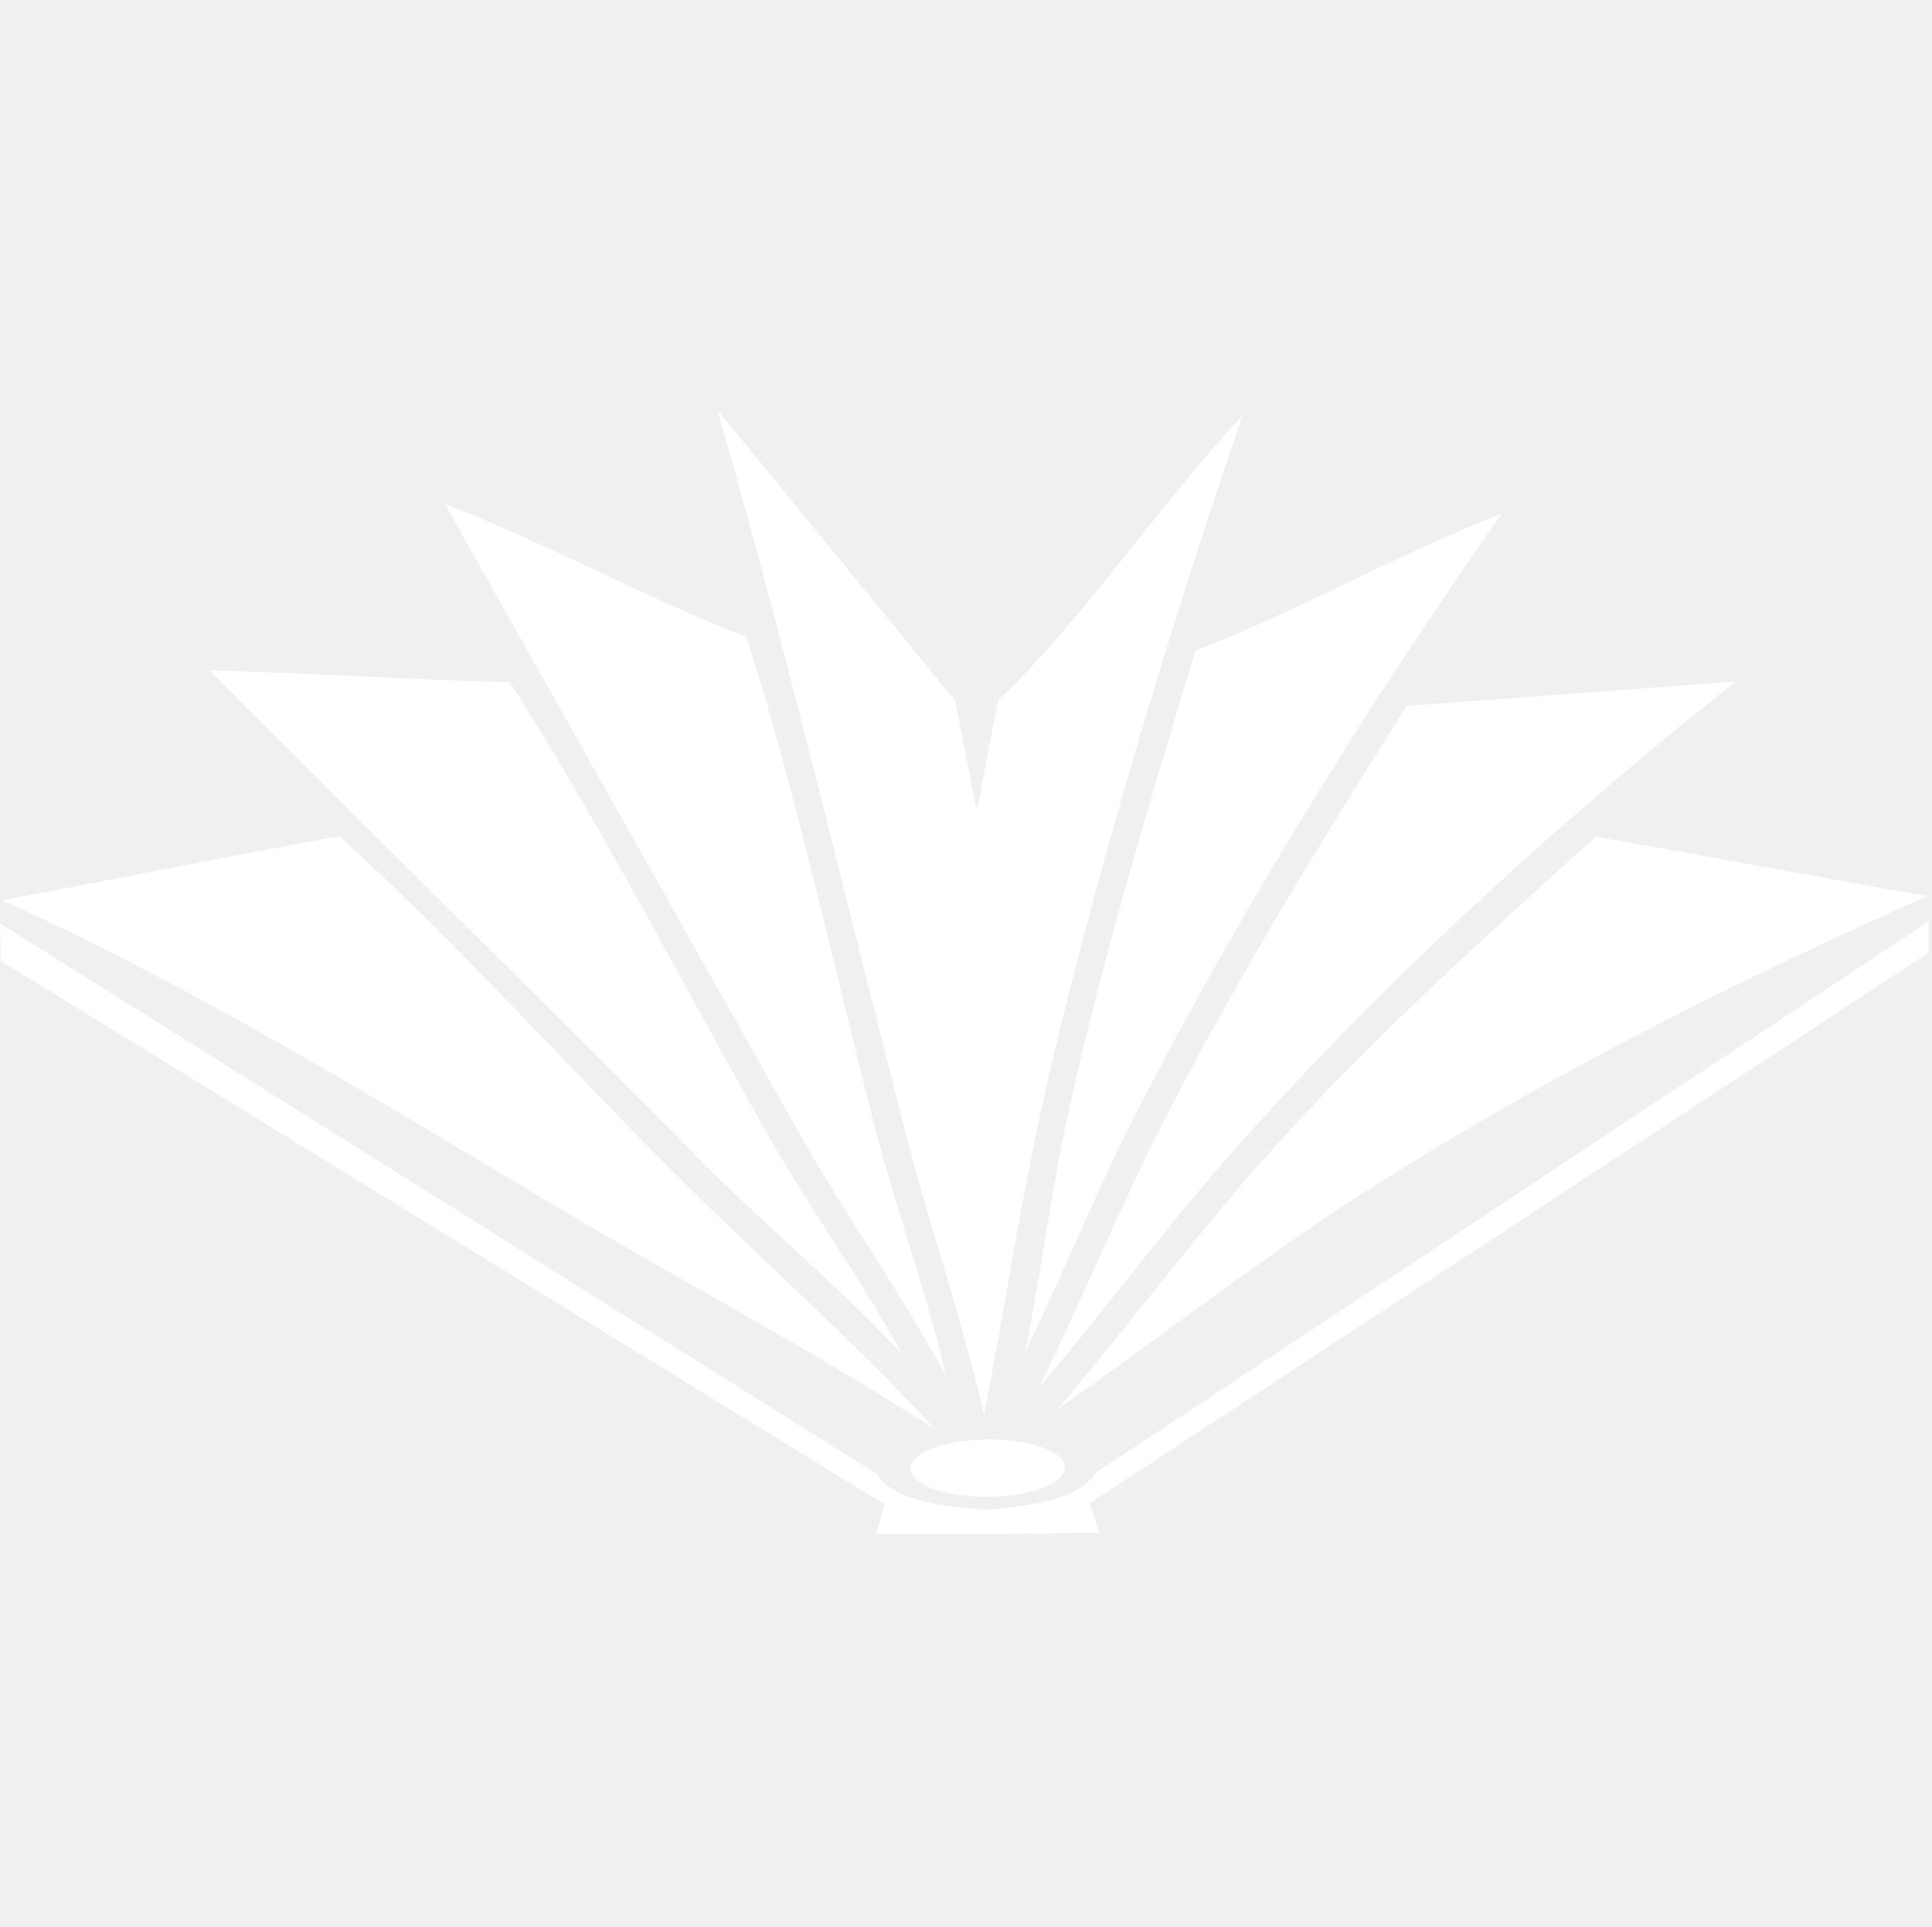
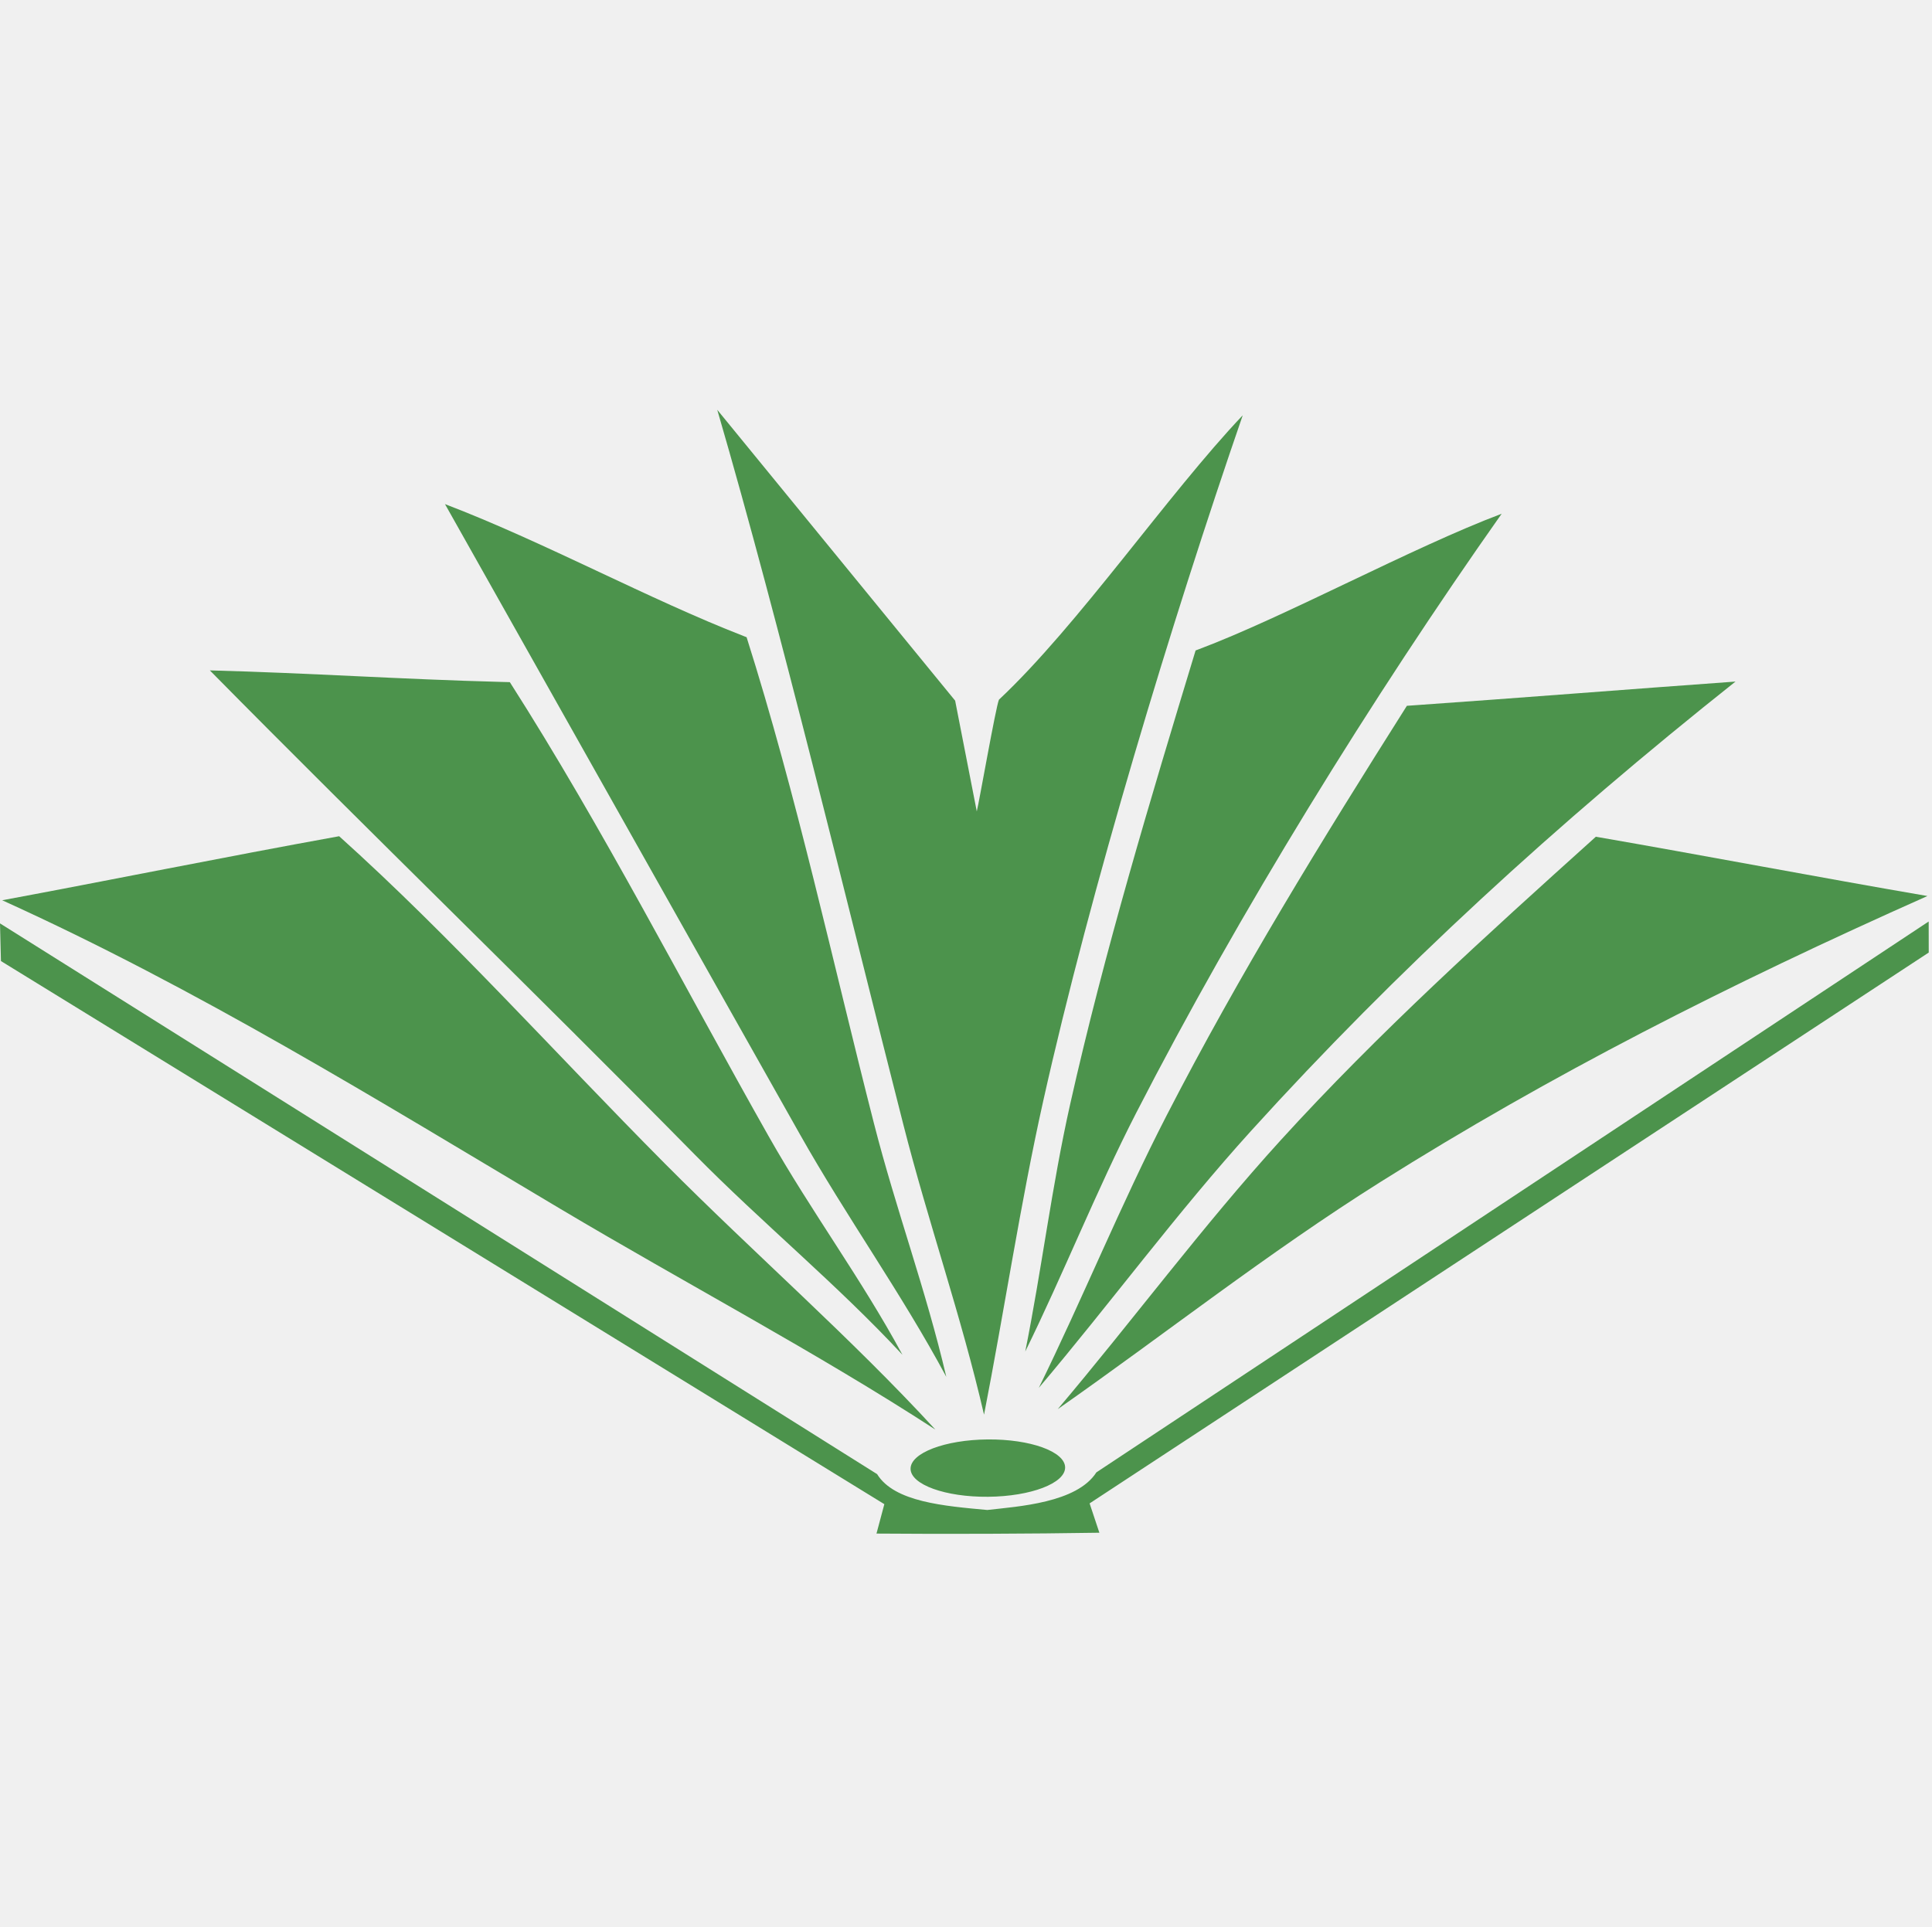
<svg xmlns="http://www.w3.org/2000/svg" width="416mm" height="415mm" viewBox="0 0 416 415" version="1.1" id="svg1065">
  <defs id="defs1059" />
  <g id="layer1" transform="translate(211.4282,74.82488)">
-     <g style="display:inline;opacity:1;fill:#ffffff;fill-opacity:1;enable-background:new" id="g1117" transform="matrix(1.021321,-0.00915893,0.00915893,1.021321,246.3532,205.8167)">
-       <path style="fill:#ffffff;fill-opacity:1" id="path3023-5-0-1-1-70-6" transform="translate(-295.028,-179.5416)" d="M -0.267,-11.475 C 12.69,34.521 26.2,93.105 37.612,139.592 c 5.143,20.951 11.785,40.212 16.459,61.311 4.392,-21.421 8.08,-44.56 13.017,-65.794 C 77.57,90.025 95.121,34.007 110.497,-9.324 94.517,7.225 75.53,34.528 58.568,50.177 57.895,51.667 54.213,71.666 53.683,73.691 L 49.331,50.298 Z" />
-       <path style="fill:#ffffff;fill-opacity:1" id="path3021-0-3-9-1-07-1" transform="translate(-354.0176,-167.5851)" d="M 1.147,-4.061 C 25.08,39.298 50.775,86.039 74.783,129.5 84.513,147.115 95.815,163.073 105.178,180.901 101.023,162.388 94.933,145.71 90.406,127.328 82.042,93.365 74.716,57.882 64.477,24.57 L 63.867,24.327 C 44.023,16.419 21.696,3.975 1.147,-4.061 Z" />
-       <path style="fill:#ffffff;fill-opacity:1" id="path3019-8-2-6-9-8-5" transform="translate(-232.1465,-161.7363)" d="M 102.016,-5.884 C 83.003,1.095 56.248,15.409 37.862,22.136 l -0.628,0.229 C 27.422,53.662 17.487,85.537 9.951,117.73 5.902,135.025 3.659,152.399 0,169.852 8.126,153.699 15.423,135.792 23.823,119.787 45.833,77.853 74.323,32.653 102.016,-5.884 Z" />
-       <path style="fill:#ffffff;fill-opacity:1" id="path3017-3-8-3-1-1-6" transform="translate(-405.7232,-136.3183)" d="M 2.967,-0.714 C 36.487,33.887 70.281,67.127 104.238,102.253 c 14.087,14.572 29.743,27.614 43.441,42.645 -8.516,-16.112 -18.946,-30.36 -27.766,-46.283 C 102.196,66.632 85.57,33.294 66.187,2.333 L 64.465,2.271 C 42.977,1.514 24.456,0.044 2.967,-0.713 Z" />
-       <path style="fill:#ffffff;fill-opacity:1" id="path3015-5-0-6-38-5-4" transform="translate(-229.3577,-131.7925)" d="M 148.205,0 C 126.133,1.388 101.77,3.101 80.257,4.406 l -1.376,0.084 C 60.624,32.806 43.222,60.473 27.451,90.425 17.803,108.749 9.322,129.042 0,147.601 15.091,130.104 29.468,110.895 45.296,93.752 76.205,60.275 110.144,29.67 148.205,1.8e-4 Z" />
-       <path style="fill:#ffffff;fill-opacity:1" id="path3013-6-3-8-74-37-73" transform="translate(-447.6462,-102.2261)" d="M 0.68,13.268 C 41.796,32.339 79.254,56.011 117.646,79.323 144.063,95.364 171.537,110.163 196.402,126.64 178.853,107.176 158.669,89.3 139.856,70.016 116.783,46.365 95.312,21.896 71.839,0.403 47.288,4.618 21.713,9.568 0.68,13.268 Z" />
-       <path style="fill:#ffffff;fill-opacity:1" id="path3011-5-7-4-9-5-2" transform="translate(-225.4139,-99.33905)" d="M 114.527,0 C 90.949,20.852 68.315,40.954 47.523,63.383 30.927,81.287 15.829,101.319 0,119.677 22.558,104.19 44.591,87.112 68.494,72.368 104.343,50.255 141.982,31.512 184.315,13.129 161.751,9.044 136.362,3.982 114.828,0.055 Z" />
-       <path style="fill:#ffffff;fill-opacity:1" id="path1369-35-0-1-9-7-3-0-9" transform="matrix(0.418831,0,0,0.4197029,-448.507,-84.09334)" d="M 2.781,18.949 444.962,295.773 l -4.085,14.739 c 34.655,0.597 78.005,0.826 112.188,0.573 L 548.284,296.306 973.126,23.358 973.242,7.752 551.837,280.755 c -9.987,15.238 -39.386,16.745 -55.078,18.406 -21.535,-2.179 -46.799,-4.403 -55.298,-18.514 L 2.474,0.022 Z M 497.225,263.721 c -21.483,0 -38.898,6.448 -38.899,14.402 0,7.955 17.414,14.405 38.899,14.405 21.485,0 38.902,-6.449 38.9,-14.405 0,-7.954 -17.417,-14.402 -38.9,-14.402 z" />
+     <g style="display:inline;opacity:1;fill:#4c934c;fill-opacity:1;enable-background:new" id="g1117" transform="matrix(1.021321,-0.00915893,0.00915893,1.021321,246.3532,205.8167)">
+       <path style="fill:#4c934c;fill-opacity:1" id="path3023-5-0-1-1-70-6" transform="translate(-295.028,-179.5416)" d="M -0.267,-11.475 C 12.69,34.521 26.2,93.105 37.612,139.592 c 5.143,20.951 11.785,40.212 16.459,61.311 4.392,-21.421 8.08,-44.56 13.017,-65.794 C 77.57,90.025 95.121,34.007 110.497,-9.324 94.517,7.225 75.53,34.528 58.568,50.177 57.895,51.667 54.213,71.666 53.683,73.691 L 49.331,50.298 Z" />
+       <path style="fill:#4c934c;fill-opacity:1" id="path3021-0-3-9-1-07-1" transform="translate(-354.0176,-167.5851)" d="M 1.147,-4.061 C 25.08,39.298 50.775,86.039 74.783,129.5 84.513,147.115 95.815,163.073 105.178,180.901 101.023,162.388 94.933,145.71 90.406,127.328 82.042,93.365 74.716,57.882 64.477,24.57 L 63.867,24.327 C 44.023,16.419 21.696,3.975 1.147,-4.061 Z" />
+       <path style="fill:#4c934c;fill-opacity:1" id="path3019-8-2-6-9-8-5" transform="translate(-232.1465,-161.7363)" d="M 102.016,-5.884 C 83.003,1.095 56.248,15.409 37.862,22.136 l -0.628,0.229 C 27.422,53.662 17.487,85.537 9.951,117.73 5.902,135.025 3.659,152.399 0,169.852 8.126,153.699 15.423,135.792 23.823,119.787 45.833,77.853 74.323,32.653 102.016,-5.884 Z" />
+       <path style="fill:#4c934c;fill-opacity:1" id="path3017-3-8-3-1-1-6" transform="translate(-405.7232,-136.3183)" d="M 2.967,-0.714 C 36.487,33.887 70.281,67.127 104.238,102.253 c 14.087,14.572 29.743,27.614 43.441,42.645 -8.516,-16.112 -18.946,-30.36 -27.766,-46.283 C 102.196,66.632 85.57,33.294 66.187,2.333 L 64.465,2.271 C 42.977,1.514 24.456,0.044 2.967,-0.713 Z" />
+       <path style="fill:#4c934c;fill-opacity:1" id="path3015-5-0-6-38-5-4" transform="translate(-229.3577,-131.7925)" d="M 148.205,0 C 126.133,1.388 101.77,3.101 80.257,4.406 l -1.376,0.084 C 60.624,32.806 43.222,60.473 27.451,90.425 17.803,108.749 9.322,129.042 0,147.601 15.091,130.104 29.468,110.895 45.296,93.752 76.205,60.275 110.144,29.67 148.205,1.8e-4 Z" />
+       <path style="fill:#4c934c;fill-opacity:1" id="path3013-6-3-8-74-37-73" transform="translate(-447.6462,-102.2261)" d="M 0.68,13.268 C 41.796,32.339 79.254,56.011 117.646,79.323 144.063,95.364 171.537,110.163 196.402,126.64 178.853,107.176 158.669,89.3 139.856,70.016 116.783,46.365 95.312,21.896 71.839,0.403 47.288,4.618 21.713,9.568 0.68,13.268 Z" />
+       <path style="fill:#4c934c;fill-opacity:1" id="path3011-5-7-4-9-5-2" transform="translate(-225.4139,-99.33905)" d="M 114.527,0 C 90.949,20.852 68.315,40.954 47.523,63.383 30.927,81.287 15.829,101.319 0,119.677 22.558,104.19 44.591,87.112 68.494,72.368 104.343,50.255 141.982,31.512 184.315,13.129 161.751,9.044 136.362,3.982 114.828,0.055 Z" />
+       <path style="fill:#4c934c;fill-opacity:1" id="path1369-35-0-1-9-7-3-0-9" transform="matrix(0.418831,0,0,0.4197029,-448.507,-84.09334)" d="M 2.781,18.949 444.962,295.773 l -4.085,14.739 c 34.655,0.597 78.005,0.826 112.188,0.573 L 548.284,296.306 973.126,23.358 973.242,7.752 551.837,280.755 c -9.987,15.238 -39.386,16.745 -55.078,18.406 -21.535,-2.179 -46.799,-4.403 -55.298,-18.514 L 2.474,0.022 Z M 497.225,263.721 c -21.483,0 -38.898,6.448 -38.899,14.402 0,7.955 17.414,14.405 38.899,14.405 21.485,0 38.902,-6.449 38.9,-14.405 0,-7.954 -17.417,-14.402 -38.9,-14.402 z" />
    </g>
  </g>
</svg>
